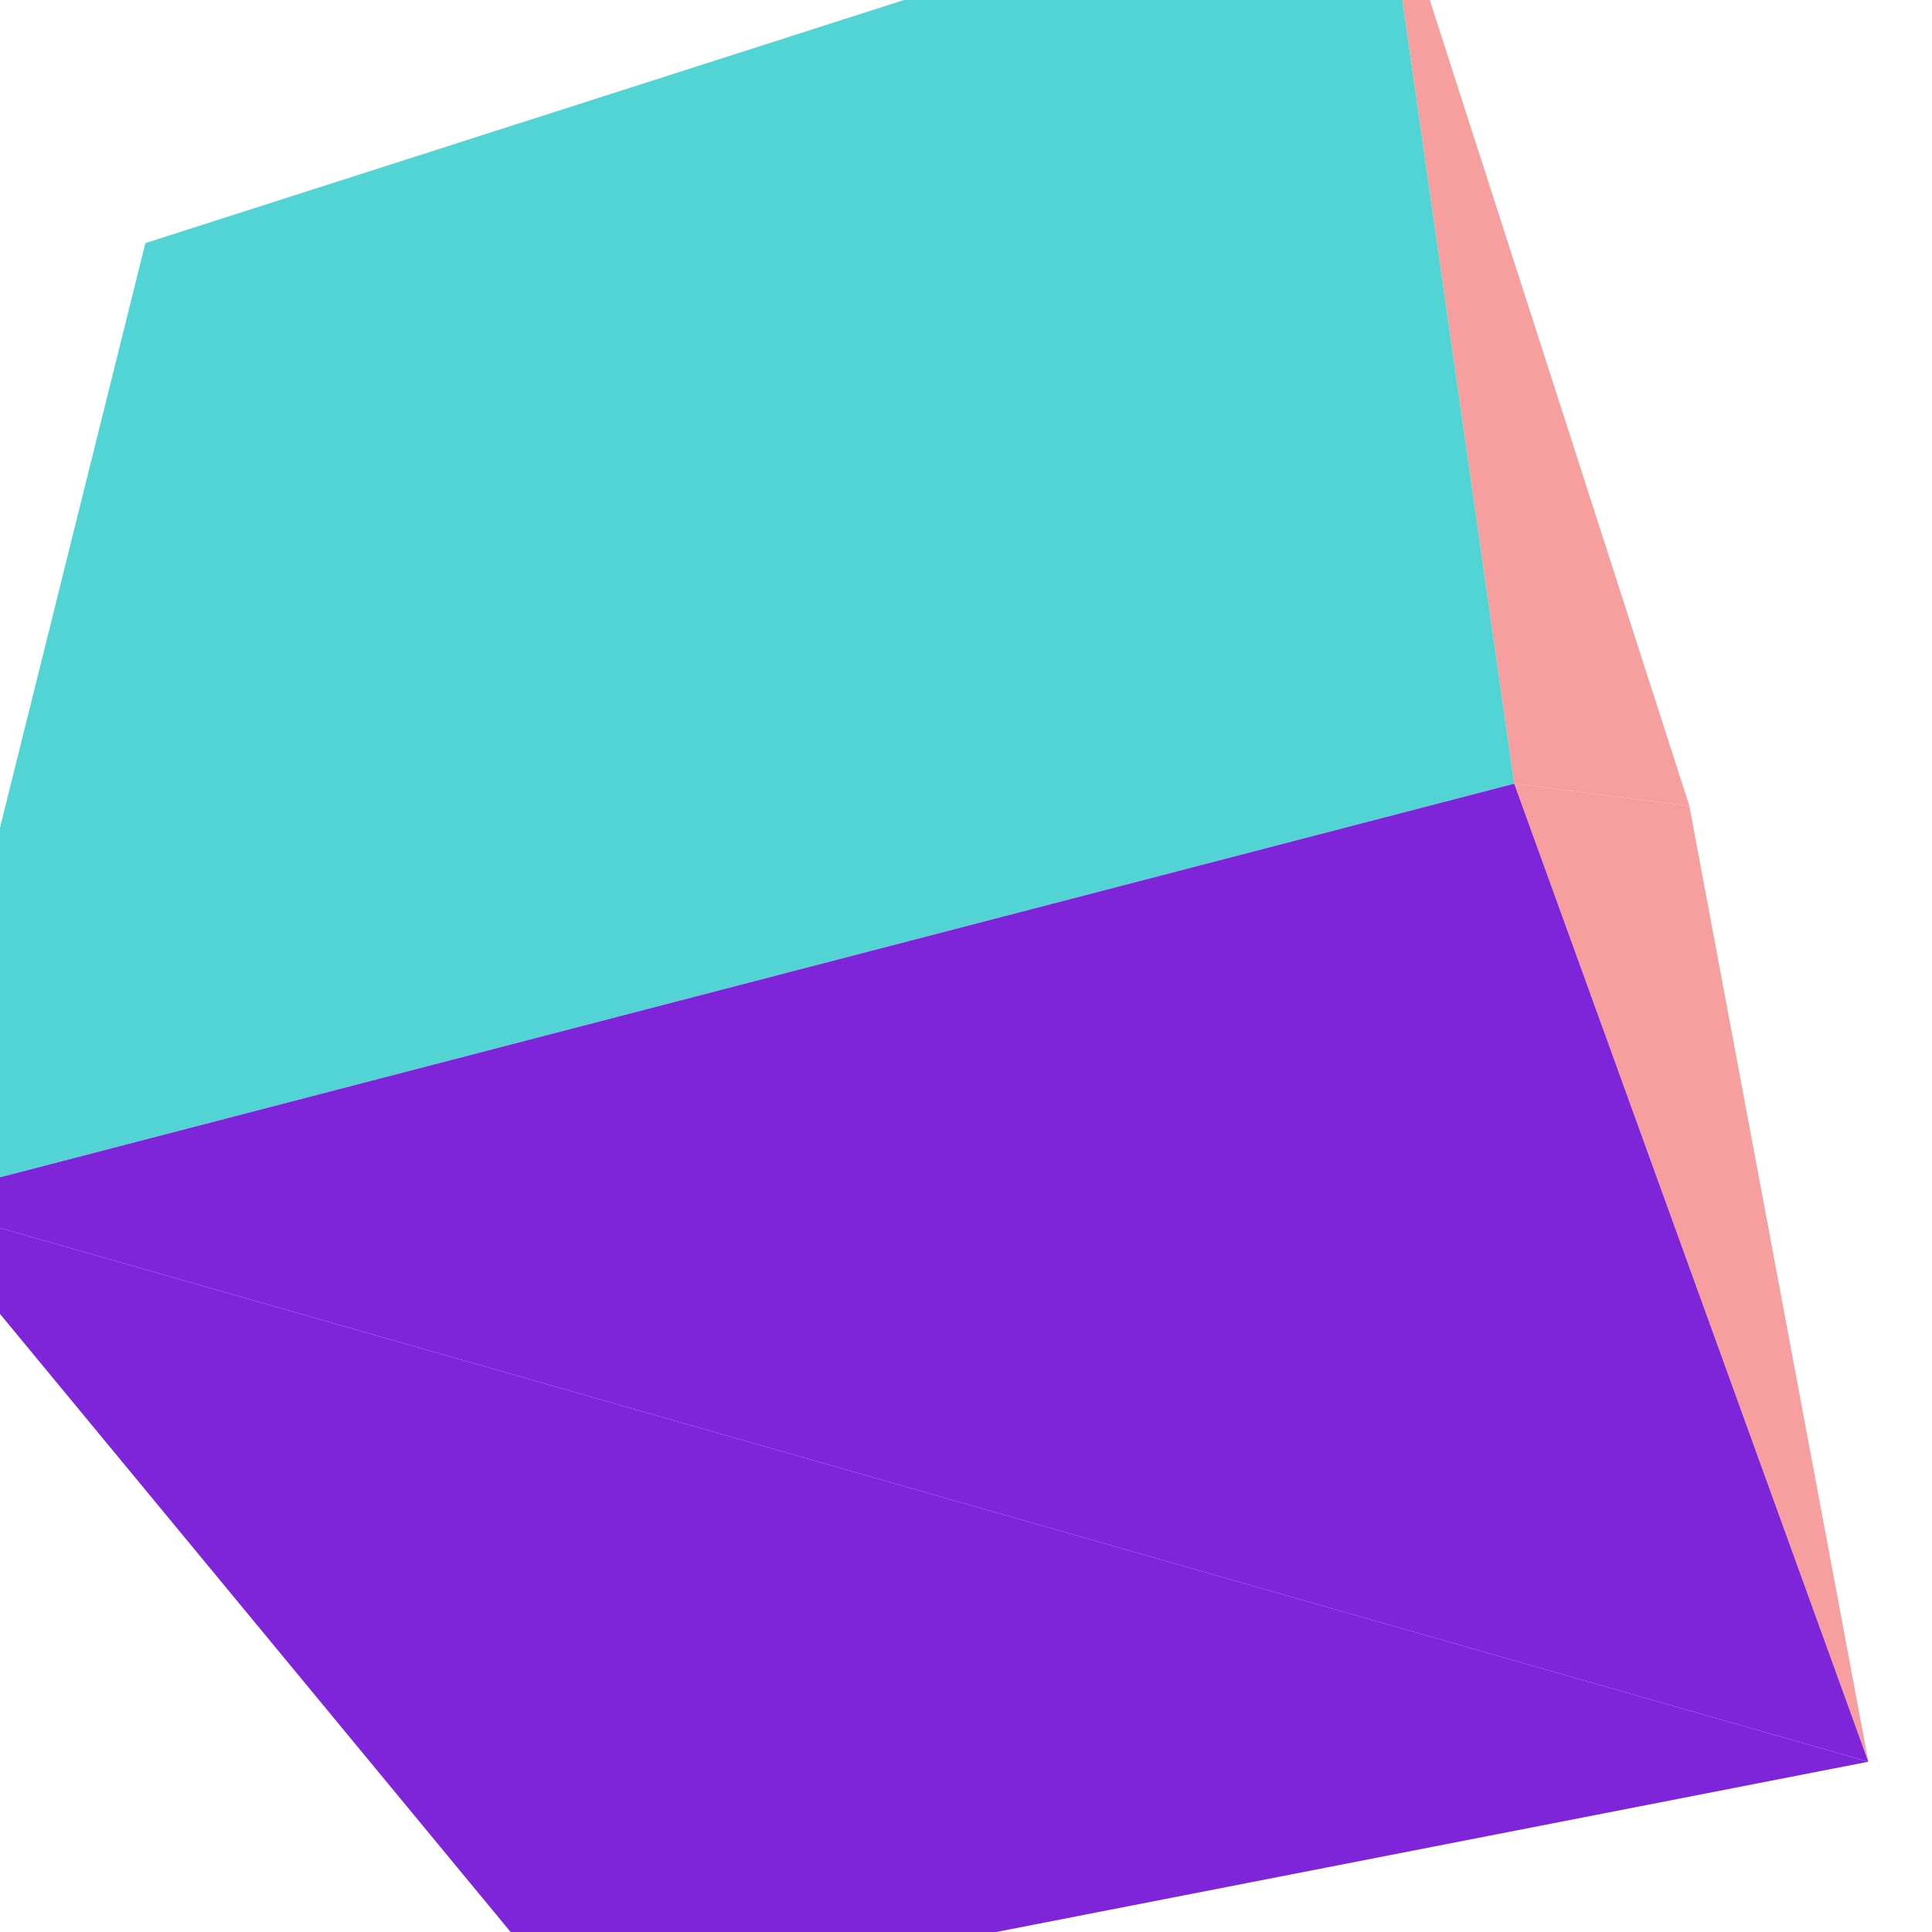
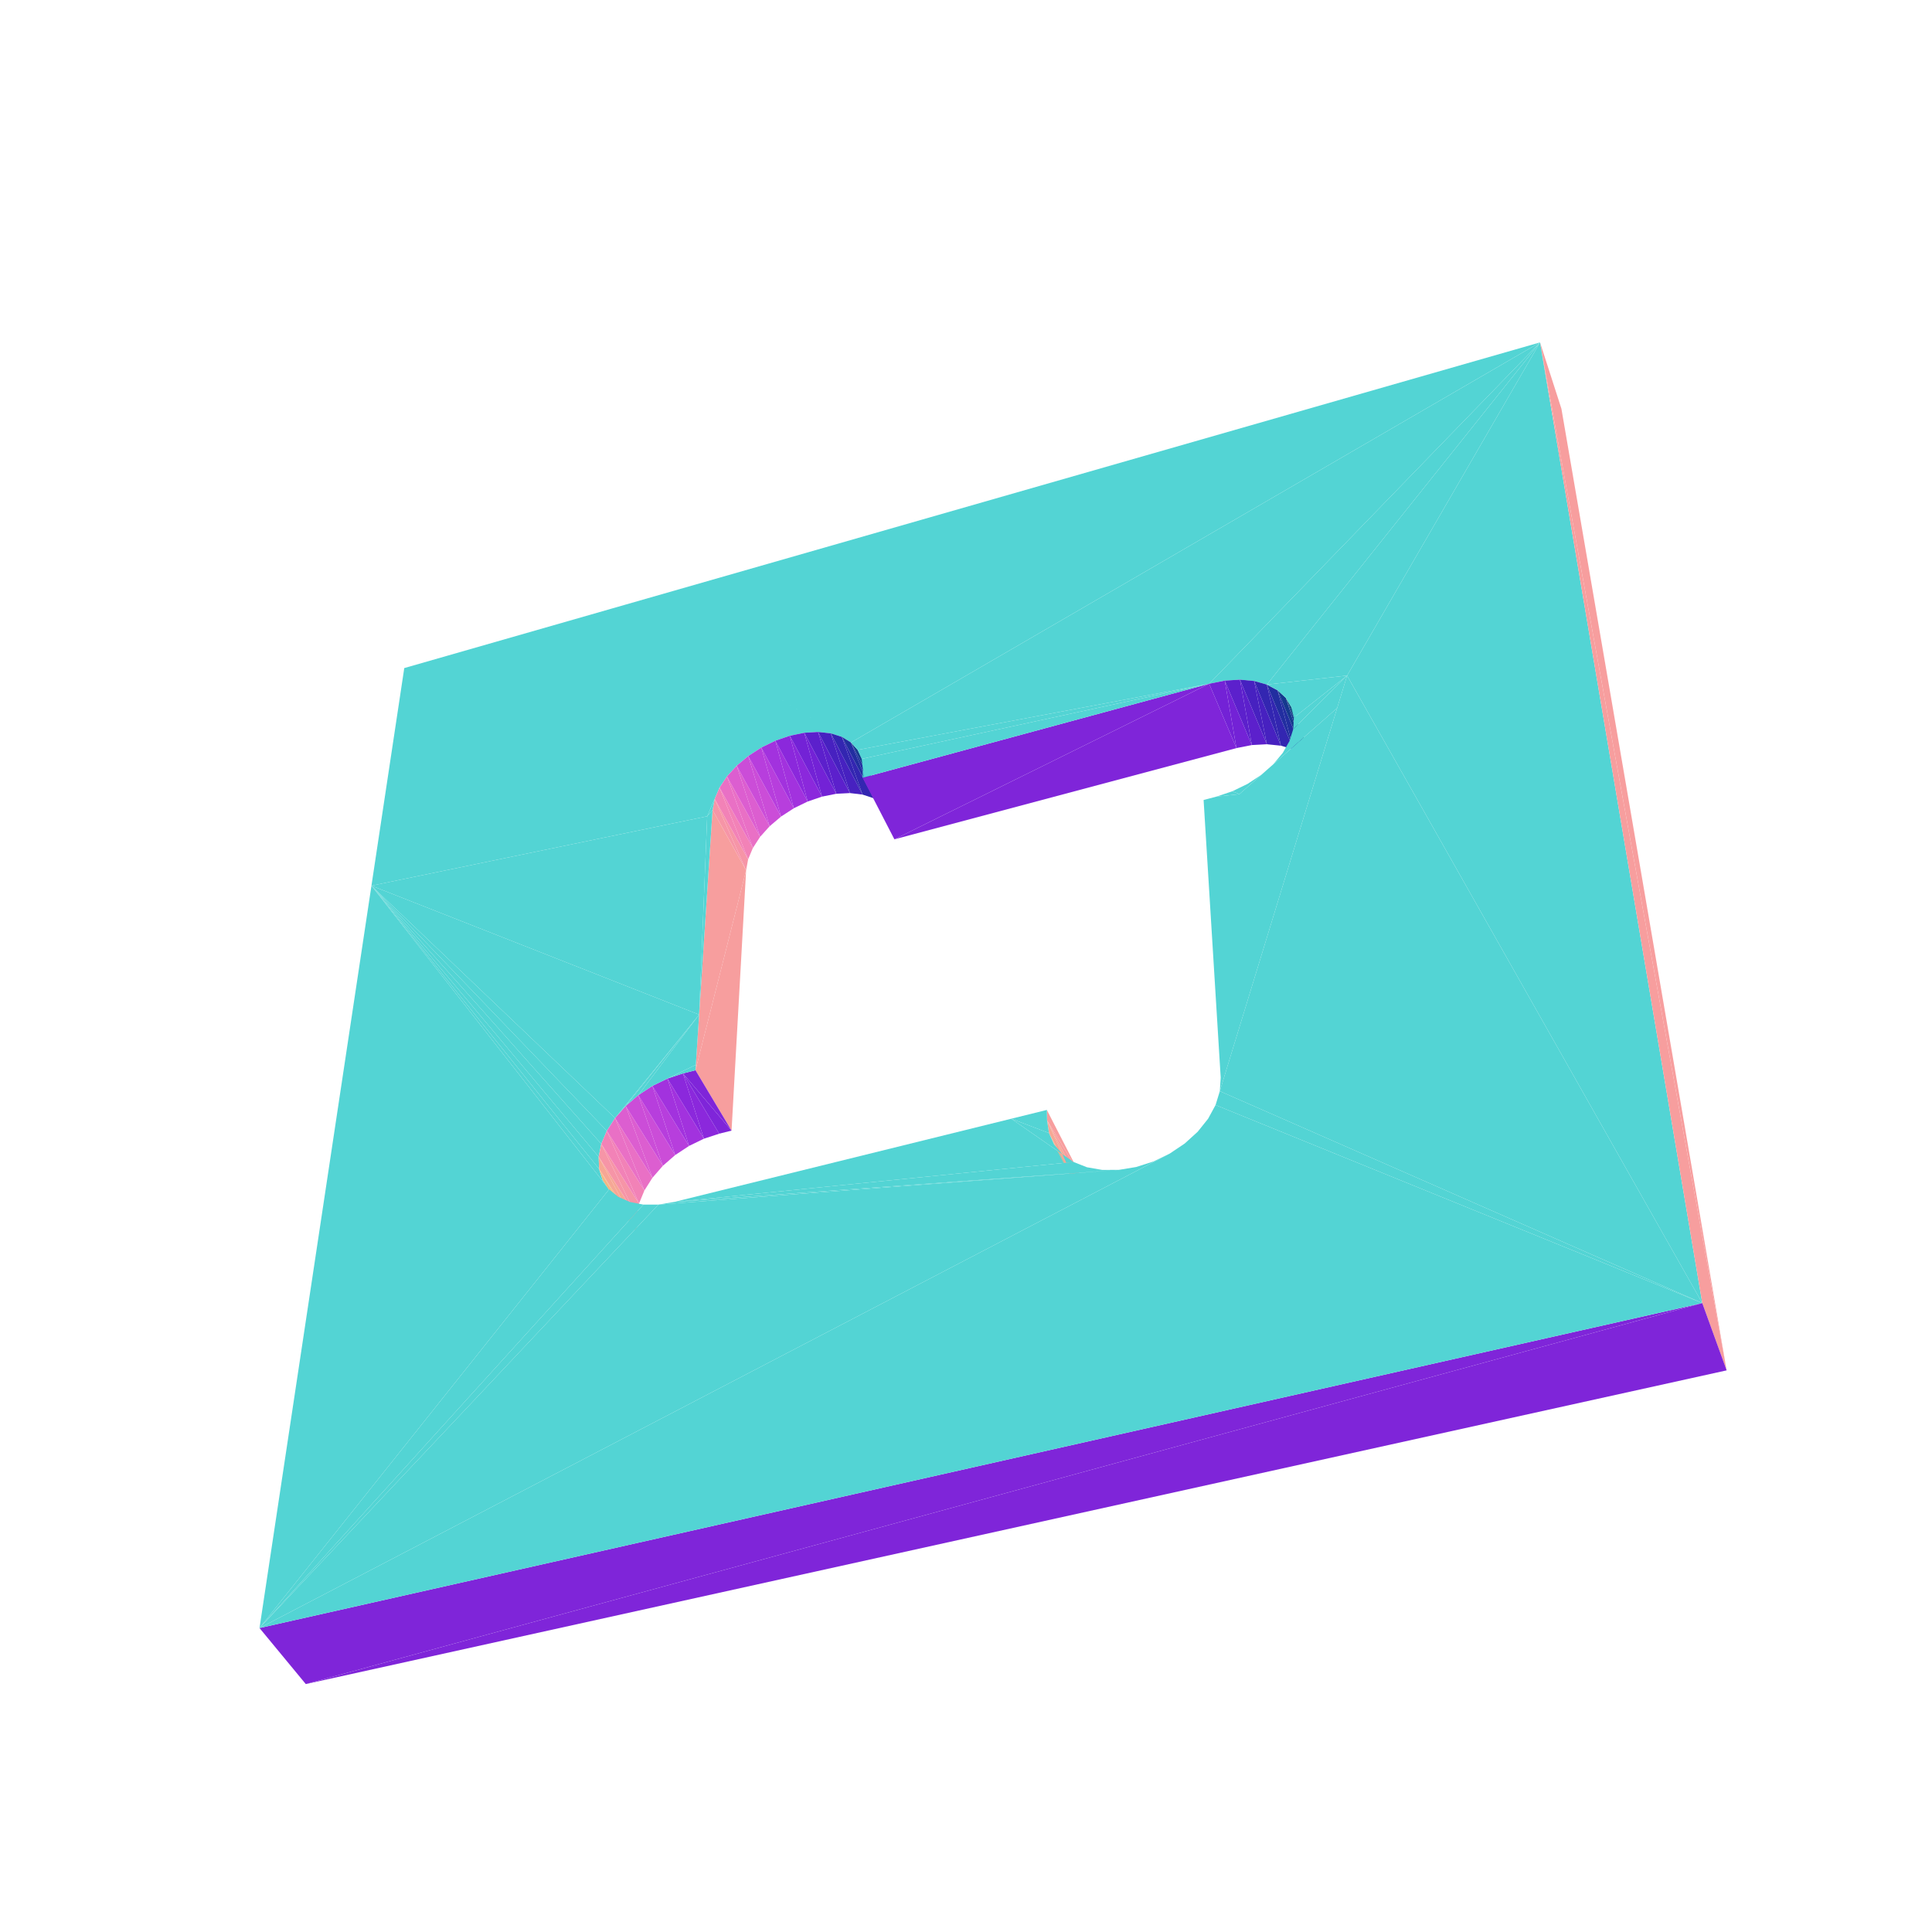
<svg xmlns="http://www.w3.org/2000/svg" viewBox="-250 -250 500 500" width="500" height="500">
-   <path d="M187.199,-41.446L107.288,-289.518L141.88,-47.184z" style="fill:rgb(247,158,158)" />
-   <path d="M233.523,205.936L-274.048,60.932L-100.398,271.128z" style="fill:rgb(127,37,217)" />
-   <path d="M187.199,-41.446L141.88,-47.184L233.523,205.936z" style="fill:rgb(247,158,158)" />
-   <path d="M141.88,-47.184L107.288,-289.518L-212.373,-187.085zM141.88,-47.184L-212.373,-187.085L-274.048,60.932z" style="fill:rgb(83,212,212)" />
-   <path d="M233.523,205.936L141.88,-47.184L-274.048,60.932z" style="fill:rgb(127,37,217)" />
+   <path d="M-87.889,-93.587L-145.376,-77.103L-66.976,-38.748zM-66.976,-38.748L-145.376,-77.103L-153.87,-20.781zM-52.973,-56.53L-49.342,-58.302L-87.889,-93.587zM-87.889,-93.587L-56.351,-54.345L-52.973,-56.53zM-49.342,-58.302L-45.591,-59.595L-87.889,-93.587zM-87.889,-93.587L-59.35,-51.827L-56.351,-54.345zM-45.591,-59.595L-41.857,-60.362L-87.889,-93.587zM-87.889,-93.587L-61.859,-49.067L-59.35,-51.827zM-41.857,-60.362L-38.278,-60.571L-87.889,-93.587zM-87.889,-93.587L-63.782,-46.167L-61.859,-49.067zM-38.278,-60.571L-34.989,-60.212L-87.889,-93.587zM148.562,-161.389L-87.889,-93.587L-29.765,-57.851zM-34.989,-60.212L-32.115,-59.295L-87.889,-93.587zM-87.889,-93.587L-66.976,-38.748L-63.782,-46.167z" style="fill:rgb(83,212,212)" />
+   <path d="M-44.55,-40.827L-40.97,-42.572L-49.342,-58.302z" style="fill:rgb(162,50,222)" />
+   <path d="M-47.875,-38.666L-44.55,-40.827L-52.973,-56.53z" style="fill:rgb(183,62,221)" />
+   <path d="M-40.97,-42.572L-37.266,-43.836L-45.591,-59.595z" style="fill:rgb(139,40,220)" />
+   <path d="M-50.823,-36.168L-47.875,-38.666L-56.351,-54.345z" style="fill:rgb(203,77,216)" />
+   <path d="M-37.266,-43.836L-33.576,-44.573L-41.857,-60.362z" style="fill:rgb(115,34,214)" />
+   <path d="M-53.283,-33.424L-50.823,-36.168L-59.35,-51.827z" style="fill:rgb(220,94,208)" />
+   <path d="M-33.576,-44.573L-30.035,-44.753L-38.278,-60.571z" style="fill:rgb(92,32,204)" />
+   <path d="M-55.161,-30.535L-53.283,-33.424L-61.859,-49.067z" style="fill:rgb(233,112,197)" />
+   <path d="M-49.342,-58.302L-52.973,-56.53L-44.55,-40.827z" style="fill:rgb(162,50,222)" />
+   <path d="M-30.035,-44.753L-26.776,-44.366L-34.989,-60.212z" style="fill:rgb(71,33,192)" />
+   <path d="M-52.973,-56.53L-56.351,-54.345L-47.875,-38.666z" style="fill:rgb(183,62,221)" />
+   <path d="M-45.591,-59.595L-49.342,-58.302L-40.97,-42.572z" style="fill:rgb(139,40,220)" />
+   <path d="M-56.386,-27.609L-55.161,-30.535L-63.782,-46.167z" style="fill:rgb(242,130,183)" />
+   <path d="M-56.351,-54.345L-59.35,-51.827L-50.823,-36.168z" style="fill:rgb(203,77,216)" />
+   <path d="M-41.857,-60.362L-45.591,-59.595L-37.266,-43.836z" style="fill:rgb(115,34,214)" />
+   <path d="M-59.35,-51.827L-61.859,-49.067L-53.283,-33.424z" style="fill:rgb(220,94,208)" />
+   <path d="M-38.278,-60.571L-41.857,-60.362L-33.576,-44.573z" style="fill:rgb(92,32,204)" />
+   <path d="M-26.776,-44.366L-23.923,-43.424L-32.115,-59.295z" style="fill:rgb(51,38,177)" />
+   <path d="M-56.905,-24.753L-56.386,-27.609L-65.044,-43.235z" style="fill:rgb(246,149,167)" />
+   <path d="M-61.859,-49.067L-63.782,-46.167L-55.161,-30.535z" style="fill:rgb(233,112,197)" />
+   <path d="M-34.989,-60.212L-38.278,-60.571L-30.035,-44.753z" style="fill:rgb(71,33,192)" />
+   <path d="M-23.923,-43.424L-21.585,-41.957L-29.765,-57.851z" style="fill:rgb(34,46,160)" />
+   <path d="M-63.782,-46.167L-65.044,-43.235L-56.386,-27.609z" style="fill:rgb(242,130,183)" />
+   <path d="M-32.115,-59.295L-34.989,-60.212L-26.776,-44.366z" style="fill:rgb(51,38,177)" />
+   <path d="M-21.585,-41.957L-19.857,-40.018L-28.036,-55.93z" style="fill:rgb(21,57,142)" />
+   <path d="M-65.044,-43.235L-65.594,-40.379L-56.905,-24.753z" style="fill:rgb(246,149,167)" />
+   <path d="M-29.765,-57.851L-32.115,-59.295L-23.923,-43.424z" style="fill:rgb(34,46,160)" />
+   <path d="M-28.036,-55.93L-29.765,-57.851L-21.585,-41.957z" style="fill:rgb(21,57,142)" />
+   <path d="M148.562,-161.389L-29.765,-57.851L-28.036,-55.93zM-65.594,-40.379L-65.044,-43.235L-66.976,-38.748zM-66.976,-38.748L-153.87,-20.781L-69.066,12.59zM148.562,-161.389L-28.036,-55.93L62.928,-73.042zM-26.694,-50.951L-26.755,-48.718L-26.449,-48.801z" style="fill:rgb(83,212,212)" />
+   <path d="M62.928,-73.042L-26.755,-48.718L-18.529,-32.785z" style="fill:rgb(127,37,217)" />
+   <path d="M-28.036,-55.93L-26.996,-53.601L62.928,-73.042z" style="fill:rgb(83,212,212)" />
+   <path d="M-18.529,-32.785L69.994,-56.395L62.928,-73.042z" style="fill:rgb(127,37,217)" />
+   <path d="M-56.905,-24.753L-65.594,-40.379L-70.009,26.976z" style="fill:rgb(247,158,158)" />
+   <path d="M-26.996,-53.601L-26.449,-48.801L62.928,-73.042zM-69.066,12.59L-65.594,-40.379L-66.976,-38.748zM148.562,-161.389L62.928,-73.042L66.964,-73.859zM148.562,-161.389L66.964,-73.859L70.895,-74.102zM148.562,-161.389L70.895,-74.102L74.573,-73.757zM148.562,-161.389L74.573,-73.757L77.861,-72.835z" style="fill:rgb(83,212,212)" />
+   <path d="M69.994,-56.395L73.979,-57.18L66.964,-73.859z" style="fill:rgb(115,34,214)" />
+   <path d="M73.979,-57.18L77.863,-57.389L70.895,-74.102z" style="fill:rgb(92,32,204)" />
+   <path d="M148.562,-161.389L77.861,-72.835L98.628,-75.161z" style="fill:rgb(83,212,212)" />
+   <path d="M77.863,-57.389L81.502,-57.013L74.573,-73.757z" style="fill:rgb(71,33,192)" />
+   <path d="M66.964,-73.859L62.928,-73.042L69.994,-56.395z" style="fill:rgb(115,34,214)" />
+   <path d="M70.895,-74.102L66.964,-73.859L73.979,-57.18z" style="fill:rgb(92,32,204)" />
+   <path d="M81.502,-57.013L84.758,-56.062L77.861,-72.835z" style="fill:rgb(51,38,177)" />
+   <path d="M-90.821,39.346L-69.066,12.59L-153.87,-20.781z" style="fill:rgb(83,212,212)" />
+   <path d="M74.573,-73.757L70.895,-74.102L77.863,-57.389z" style="fill:rgb(71,33,192)" />
+   <path d="M84.758,-56.062L87.505,-54.567L80.631,-71.365z" style="fill:rgb(34,46,160)" />
+   <path d="M-70.009,26.976L-60.676,42.6L-56.905,-24.753z" style="fill:rgb(247,158,158)" />
+   <path d="M77.861,-72.835L74.573,-73.757L81.502,-57.013z" style="fill:rgb(51,38,177)" />
+   <path d="M87.505,-54.567L89.636,-52.58L82.774,-69.399z" style="fill:rgb(21,57,142)" />
+   <path d="M-92.953,42.658L-90.821,39.346L-153.87,-20.781z" style="fill:rgb(83,212,212)" />
+   <path d="M80.631,-71.365L77.861,-72.835L84.758,-56.062z" style="fill:rgb(34,46,160)" />
+   <path d="M-94.388,46.043L-92.953,42.658L-153.87,-20.781z" style="fill:rgb(83,212,212)" />
+   <path d="M89.636,-52.58L91.063,-50.173L84.201,-67.006z" style="fill:rgb(12,71,124)" />
+   <path d="M-95.064,49.375L-94.388,46.043L-153.87,-20.781z" style="fill:rgb(83,212,212)" />
+   <path d="M82.774,-69.399L80.631,-71.365L87.505,-54.567z" style="fill:rgb(21,57,142)" />
+   <path d="M-94.951,52.528L-95.064,49.375L-153.87,-20.781z" style="fill:rgb(83,212,212)" />
+   <path d="M84.201,-67.006L82.774,-69.399L89.636,-52.58z" style="fill:rgb(12,71,124)" />
+   <path d="M-94.044,55.379L-94.951,52.528L-153.87,-20.781zM77.861,-72.835L80.631,-71.365L98.628,-75.161zM-92.373,57.816L-94.044,55.379L-153.87,-20.781zM80.631,-71.365L82.774,-69.399L98.628,-75.161zM82.774,-69.399L84.201,-67.006L98.628,-75.161zM84.201,-67.006L84.852,-64.277L98.628,-75.161z" style="fill:rgb(83,212,212)" />
+   <path d="M-71.674,46.564L-67.827,44.697L-77.258,29.13z" style="fill:rgb(162,50,222)" />
+   <path d="M-75.262,48.93L-71.674,46.564L-81.163,31.027z" style="fill:rgb(183,62,221)" />
+   <path d="M84.852,-64.277L84.693,-61.315L98.628,-75.161z" style="fill:rgb(83,212,212)" />
+   <path d="M-67.827,44.697L-63.865,43.399L-73.24,27.8z" style="fill:rgb(139,40,220)" />
+   <path d="M-78.461,51.711L-75.262,48.93L-84.813,33.423z" style="fill:rgb(203,77,216)" />
+   <path d="M-73.24,27.8L-63.865,43.399L-60.676,42.6z" style="fill:rgb(127,37,217)" />
+   <path d="M-81.151,54.804L-78.461,51.711L-88.072,36.23z" style="fill:rgb(220,94,208)" />
+   <path d="M84.693,-61.315L83.725,-58.233L98.628,-75.161zM98.628,-75.161L79.521,-52.199L96.058,-66.77zM83.725,-58.233L81.979,-55.154L98.628,-75.161z" style="fill:rgb(83,212,212)" />
+   <path d="M-83.231,58.097L-81.151,54.804L-90.821,39.346z" style="fill:rgb(233,112,197)" />
+   <path d="M-77.258,29.13L-81.163,31.027L-71.674,46.564z" style="fill:rgb(162,50,222)" />
+   <path d="M-81.163,31.027L-84.813,33.423L-75.262,48.93z" style="fill:rgb(183,62,221)" />
+   <path d="M-73.24,27.8L-77.258,29.13L-67.827,44.697z" style="fill:rgb(139,40,220)" />
+   <path d="M-84.618,61.469L-83.231,58.097L-92.953,42.658z" style="fill:rgb(242,130,183)" />
+   <path d="M-84.813,33.423L-88.072,36.23L-78.461,51.711z" style="fill:rgb(203,77,216)" />
+   <path d="M-81.163,31.027L-69.916,25.562L-69.066,12.59zM-84.813,33.423L-81.163,31.027L-69.066,12.59z" style="fill:rgb(83,212,212)" />
+   <path d="M-60.676,42.6L-70.009,26.976L-73.24,27.8z" style="fill:rgb(127,37,217)" />
+   <path d="M-88.072,36.23L-84.813,33.423L-69.066,12.59z" style="fill:rgb(83,212,212)" />
+   <path d="M-88.072,36.23L-90.821,39.346L-81.151,54.804z" style="fill:rgb(220,94,208)" />
+   <path d="M-90.821,39.346L-88.072,36.23L-69.066,12.59z" style="fill:rgb(83,212,212)" />
+   <path d="M-85.257,64.793L-84.618,61.469L-94.388,46.043z" style="fill:rgb(246,149,167)" />
+   <path d="M-90.821,39.346L-92.953,42.658L-83.231,58.097z" style="fill:rgb(233,112,197)" />
+   <path d="M-69.916,25.562L-77.258,29.13L-69.992,26.726zM70.739,-44.462L68.946,-45.225L64.826,-43.843zM-69.992,26.726L-73.24,27.8L-70.009,26.976z" style="fill:rgb(83,212,212)" />
+   <path d="M-85.115,67.943L-85.257,64.793L-95.064,49.375z" style="fill:rgb(246,167,149)" />
+   <path d="M70.739,-44.462L76.444,-49.489L72.872,-47.132zM70.739,-44.462L70.85,-46.15L68.946,-45.225zM72.872,-47.132L70.85,-46.15L70.739,-44.462z" style="fill:rgb(83,212,212)" />
+   <path d="M-92.953,42.658L-94.388,46.043L-84.618,61.469z" style="fill:rgb(242,130,183)" />
+   <path d="M196.852,104.65L154.097,-144.207L148.562,-161.389z" style="fill:rgb(247,158,158)" />
+   <path d="M-84.193,70.798L-85.115,67.943L-94.951,52.528z" style="fill:rgb(242,183,130)" />
+   <path d="M-94.388,46.043L-95.064,49.375L-85.257,64.793z" style="fill:rgb(246,149,167)" />
+   <path d="M-92.373,57.816L-153.87,-20.781L-182.841,171.334z" style="fill:rgb(83,212,212)" />
+   <path d="M-95.064,49.375L-94.951,52.528L-85.115,67.943z" style="fill:rgb(246,167,149)" />
+   <path d="M-94.951,52.528L-94.044,55.379L-84.193,70.798z" style="fill:rgb(242,183,130)" />
+   <path d="M96.058,-66.77L70.739,-44.462L65.917,28.898zM64.826,-43.843L61.49,-42.962L65.917,28.898zM70.739,-44.462L64.826,-43.843L65.917,28.898zM190.548,87.237L148.562,-161.389L98.628,-75.161zM-89.994,59.74L-92.373,57.816L-182.841,171.334zM-86.995,61.072L-89.994,59.74L-182.841,171.334zM96.058,-66.77L65.917,28.898L65.687,32.388zM-83.489,61.752L-86.995,61.072L-182.841,171.334z" style="fill:rgb(83,212,212)" />
+   <path d="M20.98,39.963L29.365,56.267L29.292,53.557z" style="fill:rgb(247,158,158)" />
+   <path d="M39.569,52.756L-75.519,61.064L-79.613,61.751zM-79.613,61.751L-83.489,61.752L-182.841,171.334z" style="fill:rgb(83,212,212)" />
+   <path d="M29.877,59.54L29.365,56.267L20.98,39.963z" style="fill:rgb(246,167,149)" />
+   <path d="M29.292,53.557L20.928,37.25L20.98,39.963z" style="fill:rgb(247,158,158)" />
+   <path d="M31.221,62.504L29.877,59.54L21.474,43.238z" style="fill:rgb(242,183,130)" />
+   <path d="M27.814,50.713L11.713,39.525L-75.519,61.064z" style="fill:rgb(83,212,212)" />
+   <path d="M20.98,39.963L21.474,43.238L29.877,59.54z" style="fill:rgb(246,167,149)" />
+   <path d="M20.928,37.25L20.584,37.335L20.98,39.963zM21.474,43.238L20.584,37.335L11.713,39.525z" style="fill:rgb(83,212,212)" />
+   <path d="M21.474,43.238L22.812,46.197L31.221,62.504z" style="fill:rgb(242,183,130)" />
+   <path d="M31.298,52.084L27.814,50.713L-75.519,61.064zM11.713,39.525L22.812,46.197L21.474,43.238zM35.267,52.776L31.298,52.084L-75.519,61.064zM11.713,39.525L24.951,48.723L22.812,46.197zM39.569,52.756L35.267,52.776L-75.519,61.064zM39.569,52.756L-79.613,61.751L-182.841,171.334zM44.032,52.023L39.569,52.756L-182.841,171.334zM190.548,87.237L98.628,-75.161L65.687,32.388zM-182.841,171.334L48.478,50.601L44.032,52.023zM-182.841,171.334L52.725,48.547L48.478,50.601z" style="fill:rgb(83,212,212)" />
+   <path d="M148.562,-161.389L190.548,87.237L196.852,104.65z" style="fill:rgb(247,158,158)" />
+   <path d="M190.548,87.237L65.687,32.388L64.587,35.979z" style="fill:rgb(83,212,212)" />
+   <path d="M190.548,87.237L-182.841,171.334L-170.86,185.837z" style="fill:rgb(127,37,217)" />
+   <path d="M190.548,87.237L64.587,35.979L62.653,39.529zM190.548,87.237L62.653,39.529L59.958,42.896zM190.548,87.237L59.958,42.896L56.604,45.943zM190.548,87.237L56.604,45.943L52.725,48.547zM-182.841,171.334L190.548,87.237L52.725,48.547z" style="fill:rgb(83,212,212)" />
+   <path d="M-170.86,185.837L196.852,104.65L190.548,87.237z" style="fill:rgb(127,37,217)" />
</svg>
